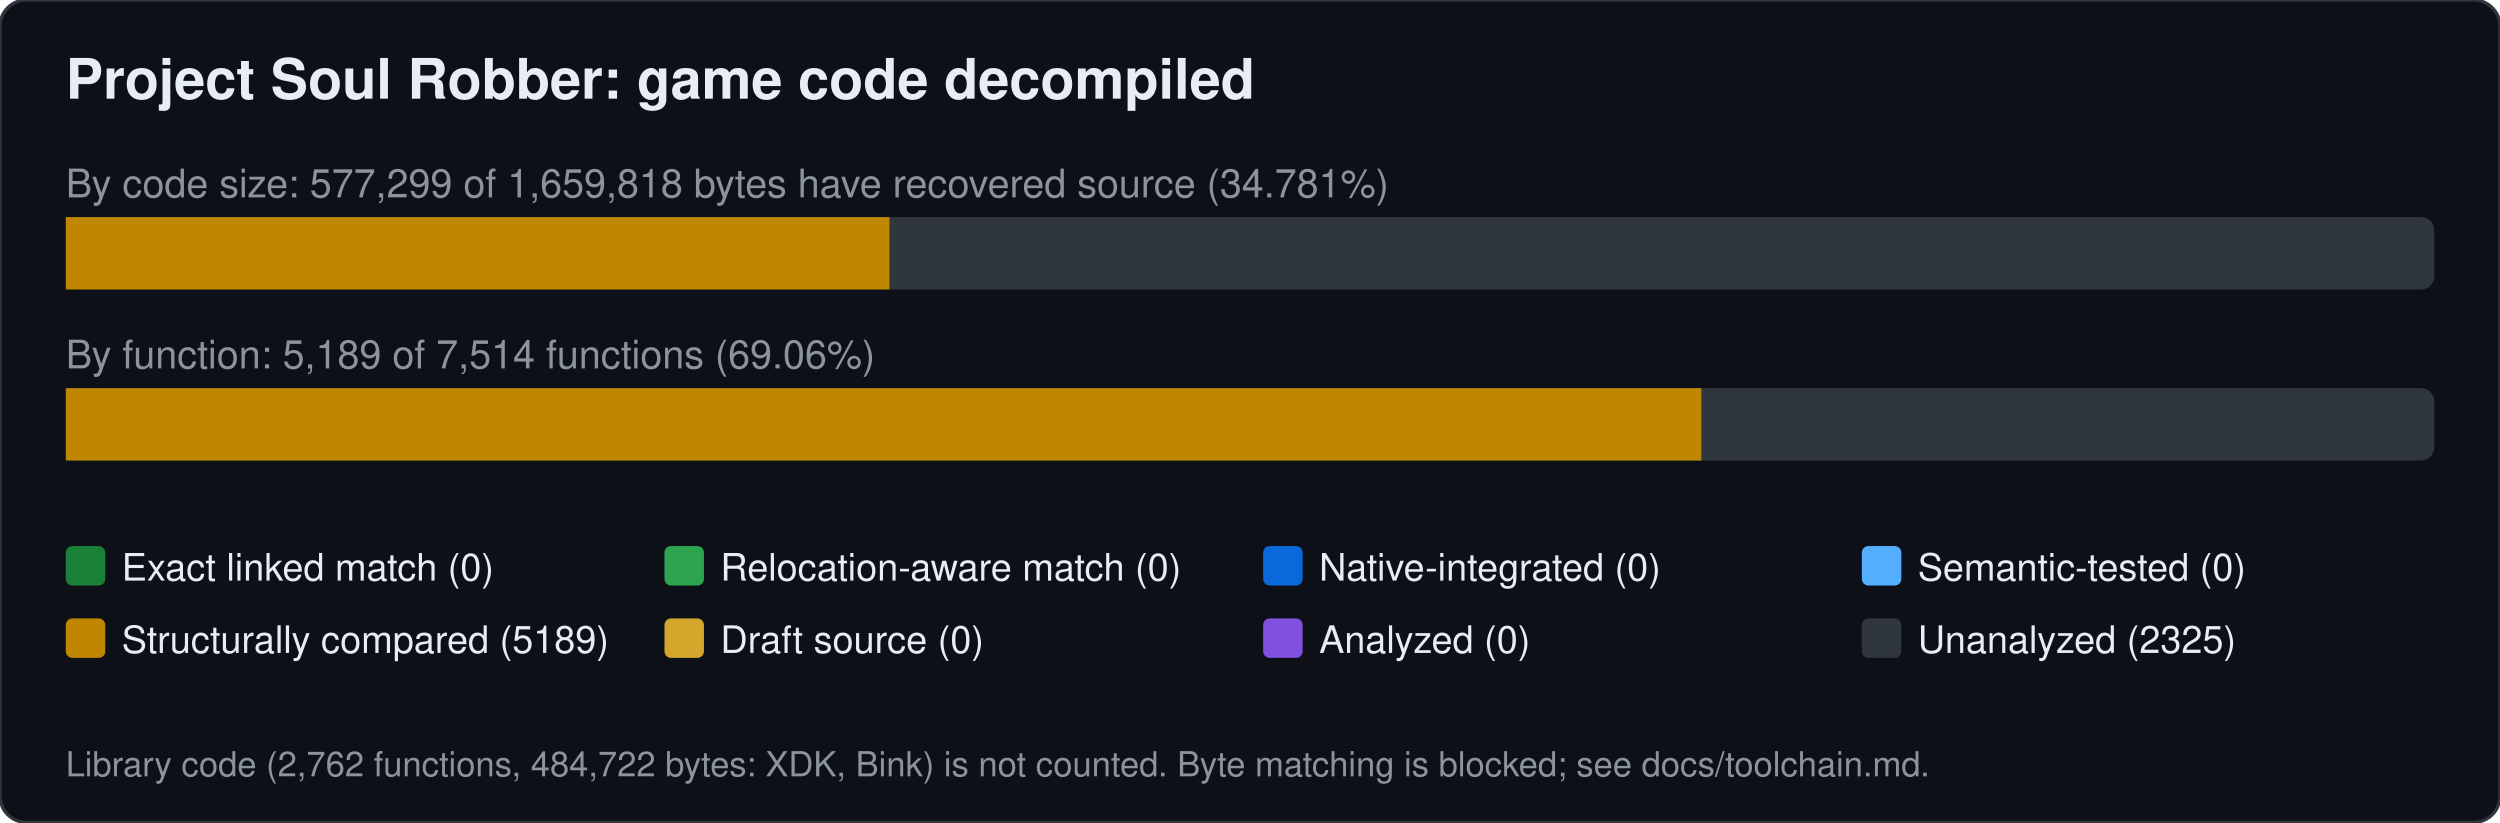
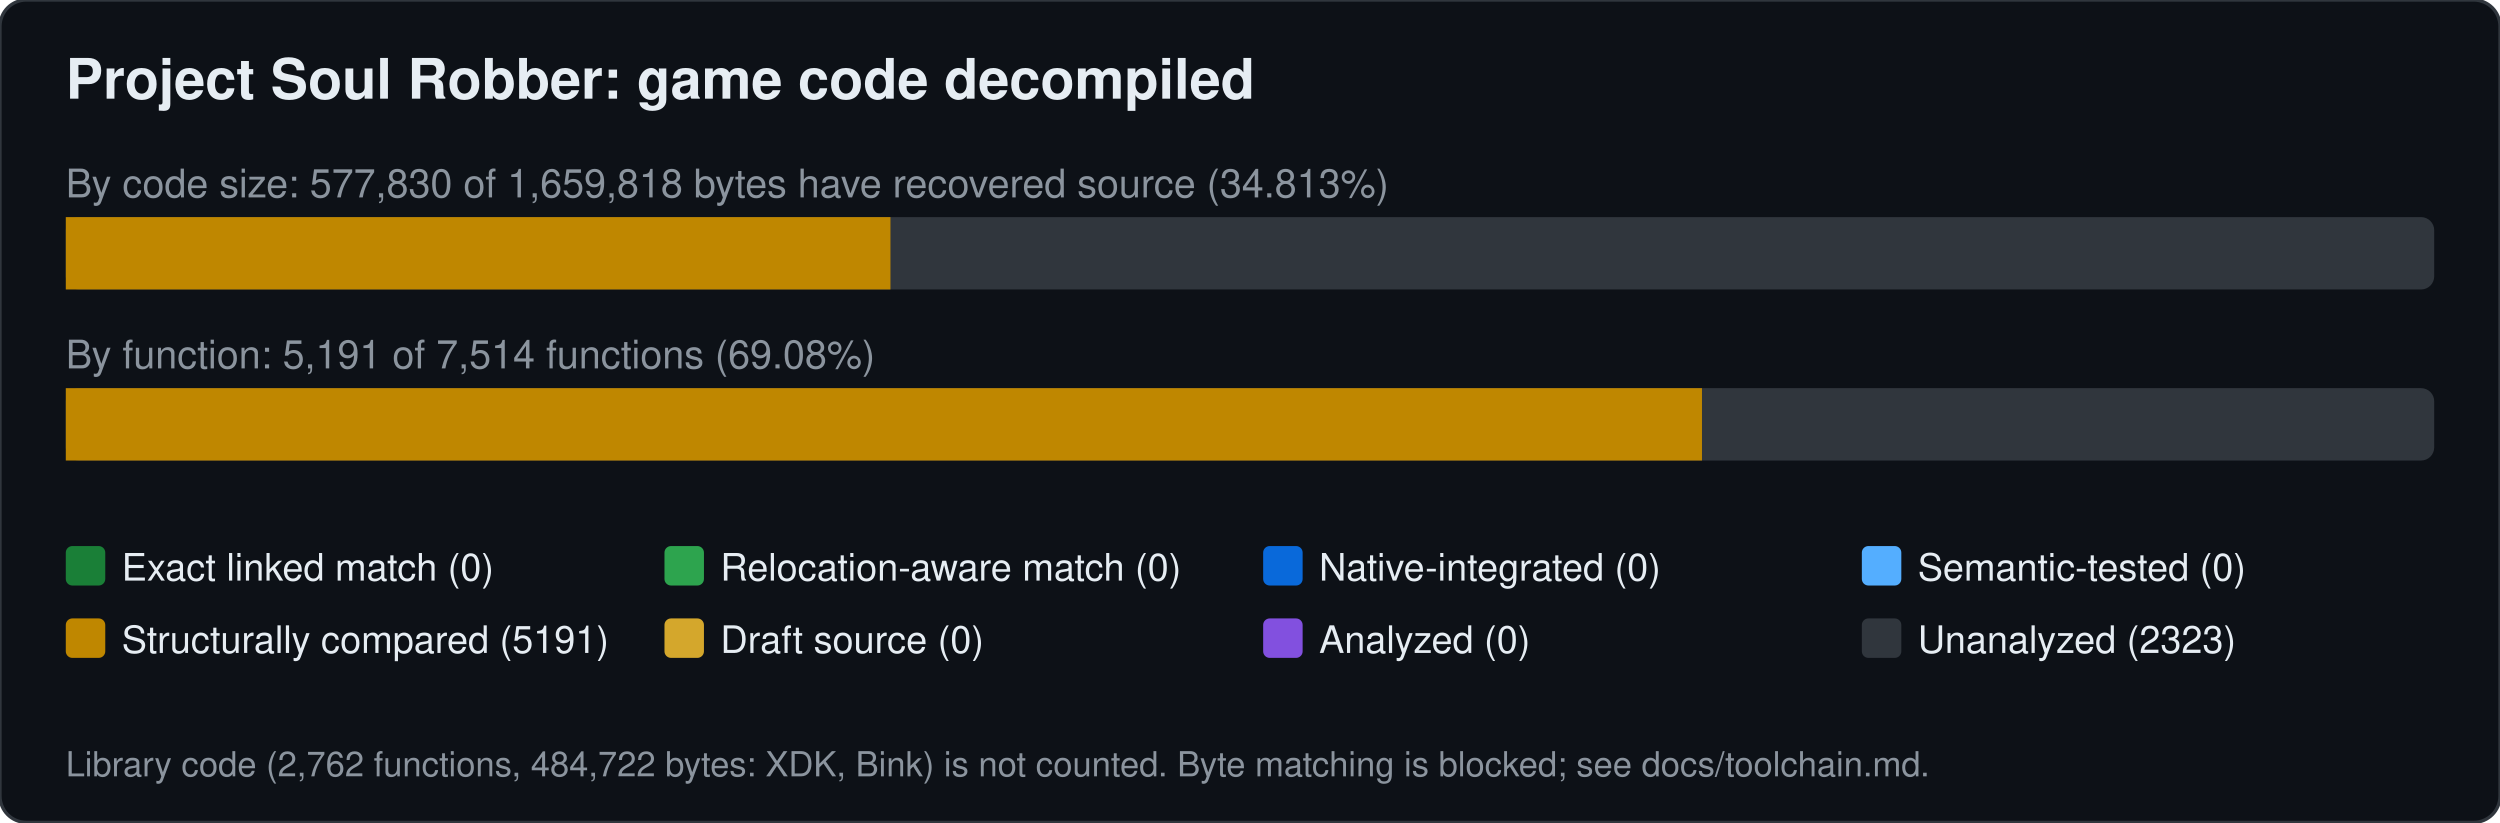
<svg xmlns="http://www.w3.org/2000/svg" width="760" height="250" viewBox="0 0 760 250" font-family="Segoe UI,Helvetica,Arial,sans-serif">
  <rect width="760" height="250" rx="8" fill="#0d1117" stroke="#30363d" />
  <text x="20" y="30" font-size="17" font-weight="600" fill="#e6edf3">Project Soul Robber: game code decompiled</text>
-   <text x="20" y="60" font-size="12" fill="#8b949e">By code size: 577,299 of 1,659,818 bytes have recovered source (34.781%)</text>
+   <text x="20" y="60" font-size="12" fill="#8b949e">By code size: 577,830 of 1,659,818 bytes have recovered source (34.813%)</text>
  <rect x="20" y="66" width="720" height="22" rx="4" fill="#30363d" />
-   <rect x="20.0" y="66" width="250.4" height="22" fill="#bf8700" />
-   <text x="20" y="112" font-size="12" fill="#8b949e">By function: 5,189 of 7,514 functions (69.06%)</text>
+   <rect x="20.0" y="66" width="250.7" height="22" fill="#bf8700" />
+   <text x="20" y="112" font-size="12" fill="#8b949e">By function: 5,191 of 7,514 functions (69.08%)</text>
  <rect x="20" y="118" width="720" height="22" rx="4" fill="#30363d" />
-   <rect x="20.0" y="118" width="497.2" height="22" fill="#bf8700" />
+   <rect x="20.0" y="118" width="497.4" height="22" fill="#bf8700" />
  <rect x="20" y="166" width="12" height="12" rx="2" fill="#1a7f37" />
  <text x="37" y="176.5" font-size="11.5" fill="#e6edf3">Exact linked match (0)</text>
  <rect x="202" y="166" width="12" height="12" rx="2" fill="#2da44e" />
  <text x="219" y="176.5" font-size="11.5" fill="#e6edf3">Relocation-aware match (0)</text>
  <rect x="384" y="166" width="12" height="12" rx="2" fill="#0969da" />
  <text x="401" y="176.5" font-size="11.5" fill="#e6edf3">Native-integrated (0)</text>
  <rect x="566" y="166" width="12" height="12" rx="2" fill="#54aeff" />
  <text x="583" y="176.5" font-size="11.5" fill="#e6edf3">Semantic-tested (0)</text>
  <rect x="20" y="188" width="12" height="12" rx="2" fill="#bf8700" />
-   <text x="37" y="198.5" font-size="11.5" fill="#e6edf3">Structurally compared (5189)</text>
+   <text x="37" y="198.5" font-size="11.5" fill="#e6edf3">Structurally compared (5191)</text>
  <rect x="202" y="188" width="12" height="12" rx="2" fill="#d4a72c" />
  <text x="219" y="198.5" font-size="11.5" fill="#e6edf3">Draft source (0)</text>
  <rect x="384" y="188" width="12" height="12" rx="2" fill="#8250df" />
  <text x="401" y="198.5" font-size="11.5" fill="#e6edf3">Analyzed (0)</text>
  <rect x="566" y="188" width="12" height="12" rx="2" fill="#30363d" />
-   <text x="583" y="198.5" font-size="11.5" fill="#e6edf3">Unanalyzed (2325)</text>
+   <text x="583" y="198.5" font-size="11.5" fill="#e6edf3">Unanalyzed (2323)</text>
  <text x="20" y="236" font-size="10.5" fill="#8b949e">Library code (2,762 functions, 484,722 bytes: XDK, Bink) is not counted. Byte matching is blocked; see docs/toolchain.md.</text>
</svg>
